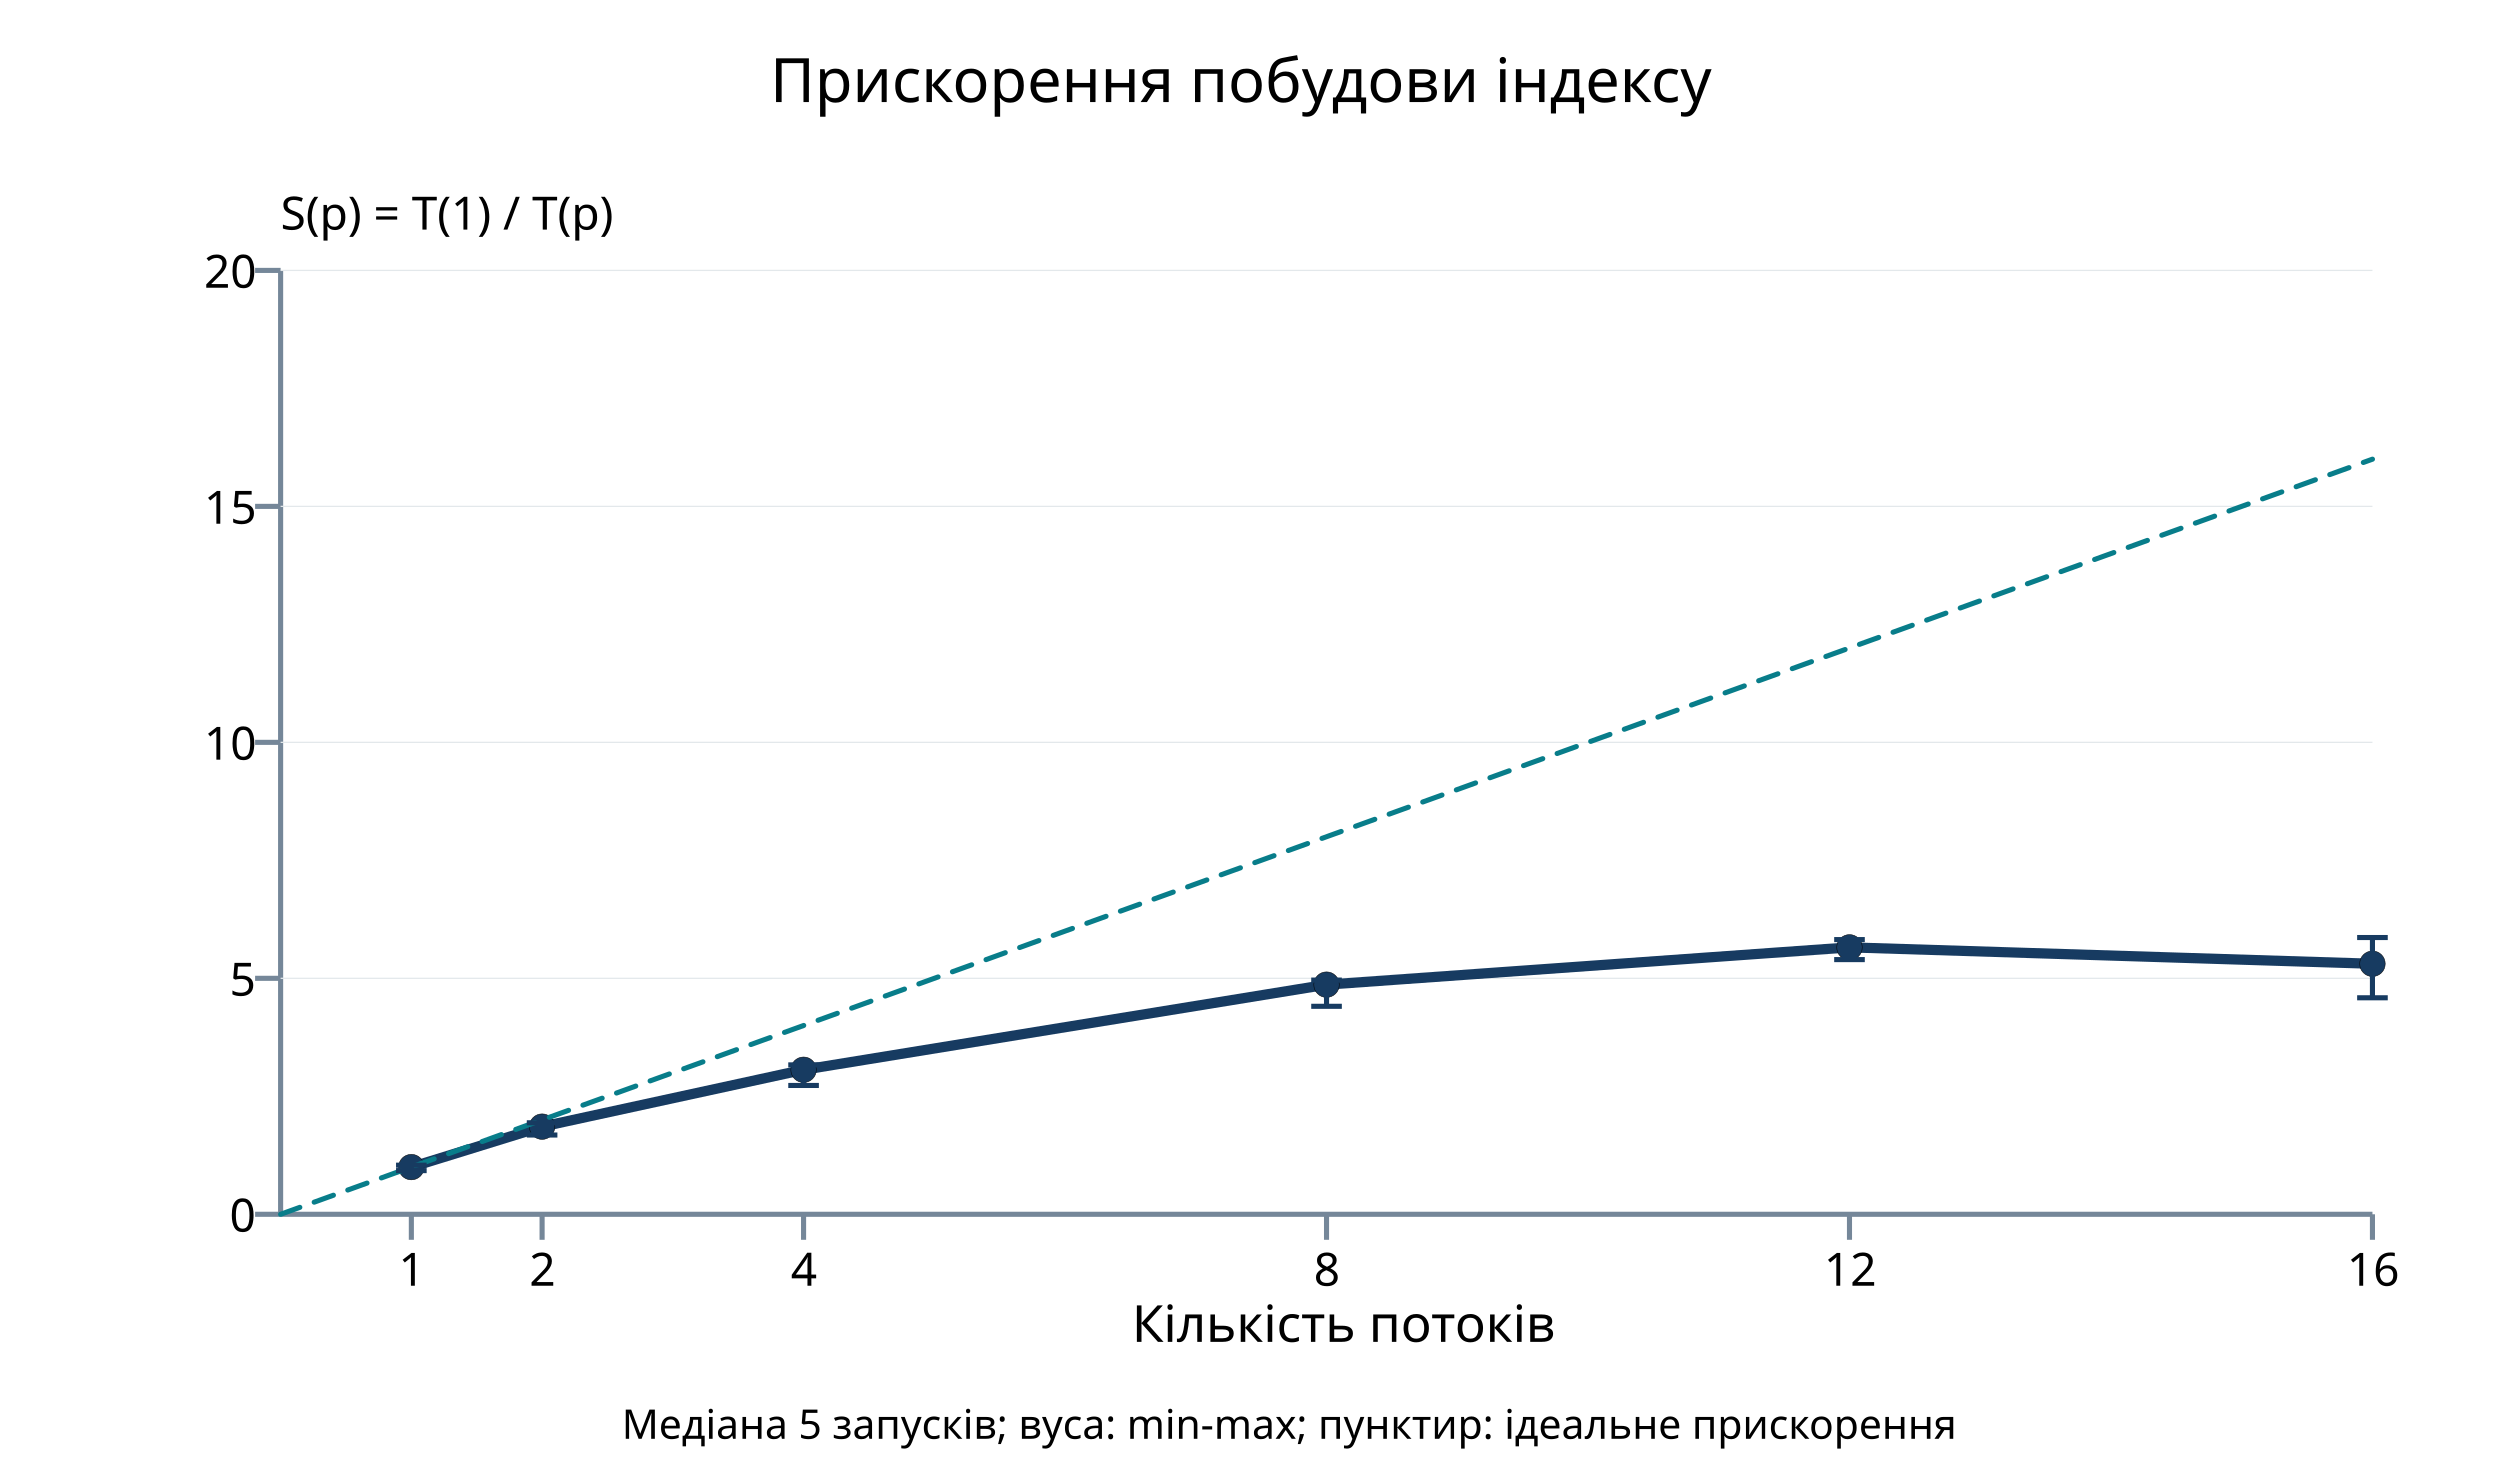
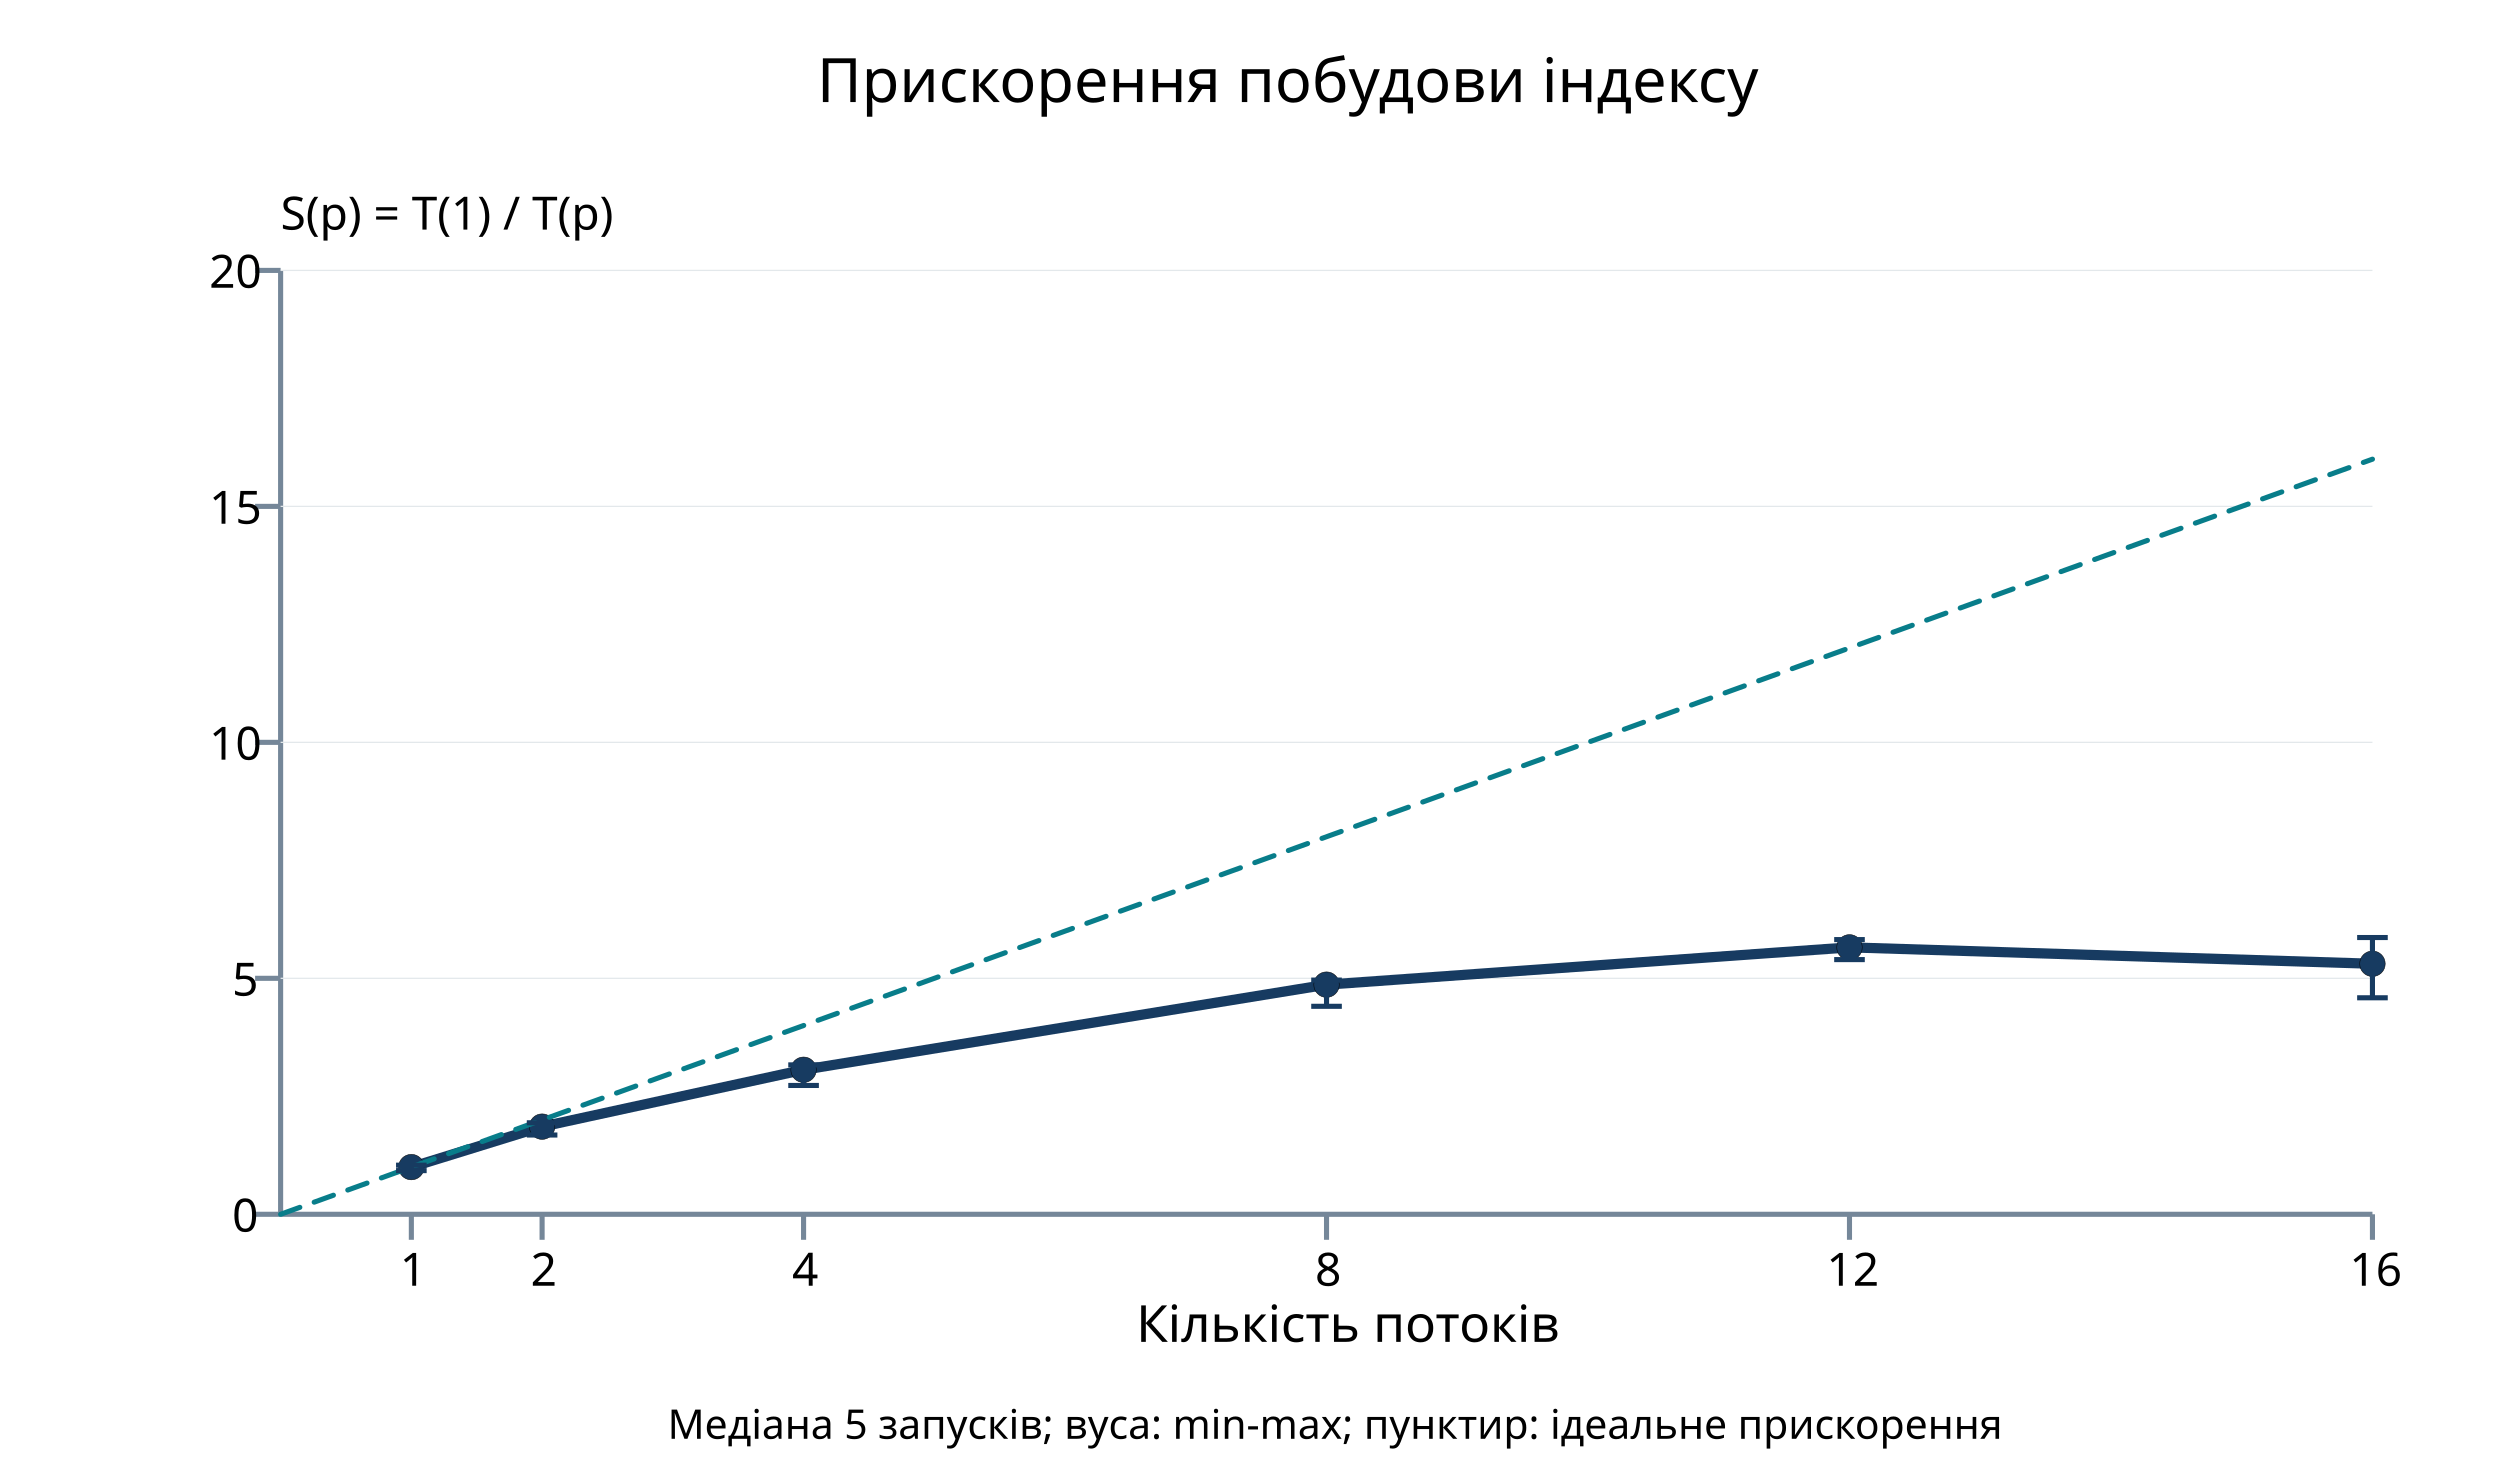
<svg xmlns="http://www.w3.org/2000/svg" width="490" height="290" preserveAspectRatio="xMinYMin meet" viewBox="0 0 490 290" version="1.0" fill-rule="evenodd">
  <clipPath id="clip">
    <rect x="0" y="0" width="490" height="290" />
  </clipPath>
  <g id="group" transform="scale(1,-1) translate(0,-290)" style="clip-path: url(#clip)">
    <g transform="">
      <g transform="">
        <g transform="">
          <g transform="">
            <path d="M 55,52 L 465,52 Z" style="stroke: rgb(46%,53%,60%); stroke-linecap: butt; stroke-width: 1;" />
          </g>
          <g transform="">
            <path d="M 80.625,52 L 80.625,47 Z" style="stroke: rgb(46%,53%,60%); stroke-linecap: butt; stroke-width: 1;" />
            <path d="M 106.25,52 L 106.25,47 Z" style="stroke: rgb(46%,53%,60%); stroke-linecap: butt; stroke-width: 1;" />
            <path d="M 157.5,52 L 157.5,47 Z" style="stroke: rgb(46%,53%,60%); stroke-linecap: butt; stroke-width: 1;" />
            <path d="M 260,52 L 260,47 Z" style="stroke: rgb(46%,53%,60%); stroke-linecap: butt; stroke-width: 1;" />
            <path d="M 362.5,52 L 362.5,47 Z" style="stroke: rgb(46%,53%,60%); stroke-linecap: butt; stroke-width: 1;" />
            <path d="M 465,52 L 465,47 Z" style="stroke: rgb(46%,53%,60%); stroke-linecap: butt; stroke-width: 1;" />
          </g>
          <g transform="">
            <g transform=" matrix(1,0,0,1,80.625,47)">
-               <text x="-2.503" y="-9.0" style="font-family: Report; font-size: 9px;fill: rgb(0%,0%,0%); stroke:none;" transform="translate(0,-18) scale(1,-1)">1</text>
+               <text x="-2.25" y="-9.0" style="font-family: Report; font-size: 9px;fill: rgb(0%,0%,0%); stroke:none;" transform="translate(0,-18) scale(1,-1)">1</text>
            </g>
            <g transform=" matrix(1,0,0,1,106.25,47)">
-               <text x="-2.503" y="-9.0" style="font-family: Report; font-size: 9px;fill: rgb(0%,0%,0%); stroke:none;" transform="translate(0,-18) scale(1,-1)">2</text>
+               <text x="-2.25" y="-9.0" style="font-family: Report; font-size: 9px;fill: rgb(0%,0%,0%); stroke:none;" transform="translate(0,-18) scale(1,-1)">2</text>
            </g>
            <g transform=" matrix(1,0,0,1,157.5,47)">
-               <text x="-2.503" y="-9.0" style="font-family: Report; font-size: 9px;fill: rgb(0%,0%,0%); stroke:none;" transform="translate(0,-18) scale(1,-1)">4</text>
+               <text x="-2.25" y="-9.0" style="font-family: Report; font-size: 9px;fill: rgb(0%,0%,0%); stroke:none;" transform="translate(0,-18) scale(1,-1)">4</text>
            </g>
            <g transform=" matrix(1,0,0,1,260,47)">
-               <text x="-2.503" y="-9.0" style="font-family: Report; font-size: 9px;fill: rgb(0%,0%,0%); stroke:none;" transform="translate(0,-18) scale(1,-1)">8</text>
+               <text x="-2.25" y="-9.0" style="font-family: Report; font-size: 9px;fill: rgb(0%,0%,0%); stroke:none;" transform="translate(0,-18) scale(1,-1)">8</text>
            </g>
            <g transform=" matrix(1,0,0,1,362.5,47)">
-               <text x="-5.005" y="-9.0" style="font-family: Report; font-size: 9px;fill: rgb(0%,0%,0%); stroke:none;" transform="translate(0,-18) scale(1,-1)">12</text>
+               <text x="-4.5" y="-9.0" style="font-family: Report; font-size: 9px;fill: rgb(0%,0%,0%); stroke:none;" transform="translate(0,-18) scale(1,-1)">12</text>
            </g>
            <g transform=" matrix(1,0,0,1,465,47)">
-               <text x="-5.005" y="-9.0" style="font-family: Report; font-size: 9px;fill: rgb(0%,0%,0%); stroke:none;" transform="translate(0,-18) scale(1,-1)">16</text>
+               <text x="-4.5" y="-9.0" style="font-family: Report; font-size: 9px;fill: rgb(0%,0%,0%); stroke:none;" transform="translate(0,-18) scale(1,-1)">16</text>
            </g>
          </g>
        </g>
        <g transform="">
          <g transform="">
            <path d="M 55,52 L 55,237 Z" style="stroke: rgb(46%,53%,60%); stroke-linecap: butt; stroke-width: 1;" />
          </g>
          <g transform="">
            <path d="M 55,52 L 50,52 Z" style="stroke: rgb(46%,53%,60%); stroke-linecap: butt; stroke-width: 1;" />
            <path d="M 55,98.25 L 50,98.25 Z" style="stroke: rgb(46%,53%,60%); stroke-linecap: butt; stroke-width: 1;" />
            <path d="M 55,144.5 L 50,144.5 Z" style="stroke: rgb(46%,53%,60%); stroke-linecap: butt; stroke-width: 1;" />
            <path d="M 55,190.75 L 50,190.75 Z" style="stroke: rgb(46%,53%,60%); stroke-linecap: butt; stroke-width: 1;" />
            <path d="M 55,237 L 50,237 Z" style="stroke: rgb(46%,53%,60%); stroke-linecap: butt; stroke-width: 1;" />
          </g>
          <g transform="">
            <g transform=" matrix(1,0,0,1,50,52)">
-               <text x="-5.005" y="-3.6" style="font-family: Report; font-size: 9px;fill: rgb(0%,0%,0%); stroke:none;" transform="translate(0,-7) scale(1,-1)">0</text>
+               <text x="-4.5" y="-3.6" style="font-family: Report; font-size: 9px;fill: rgb(0%,0%,0%); stroke:none;" transform="translate(0,-7) scale(1,-1)">0</text>
            </g>
            <g transform=" matrix(1,0,0,1,50,98.25)">
-               <text x="-5.005" y="-3.6" style="font-family: Report; font-size: 9px;fill: rgb(0%,0%,0%); stroke:none;" transform="translate(0,-7) scale(1,-1)">5</text>
+               <text x="-4.5" y="-3.6" style="font-family: Report; font-size: 9px;fill: rgb(0%,0%,0%); stroke:none;" transform="translate(0,-7) scale(1,-1)">5</text>
            </g>
            <g transform=" matrix(1,0,0,1,50,144.5)">
-               <text x="-10.011" y="-3.6" style="font-family: Report; font-size: 9px;fill: rgb(0%,0%,0%); stroke:none;" transform="translate(0,-7) scale(1,-1)">10</text>
+               <text x="-9" y="-3.6" style="font-family: Report; font-size: 9px;fill: rgb(0%,0%,0%); stroke:none;" transform="translate(0,-7) scale(1,-1)">10</text>
            </g>
            <g transform=" matrix(1,0,0,1,50,190.75)">
-               <text x="-10.011" y="-3.6" style="font-family: Report; font-size: 9px;fill: rgb(0%,0%,0%); stroke:none;" transform="translate(0,-7) scale(1,-1)">15</text>
+               <text x="-9" y="-3.6" style="font-family: Report; font-size: 9px;fill: rgb(0%,0%,0%); stroke:none;" transform="translate(0,-7) scale(1,-1)">15</text>
            </g>
            <g transform=" matrix(1,0,0,1,50,237)">
-               <text x="-10.011" y="-3.6" style="font-family: Report; font-size: 9px;fill: rgb(0%,0%,0%); stroke:none;" transform="translate(0,-7) scale(1,-1)">20</text>
+               <text x="-9" y="-3.6" style="font-family: Report; font-size: 9px;fill: rgb(0%,0%,0%); stroke:none;" transform="translate(0,-7) scale(1,-1)">20</text>
            </g>
          </g>
        </g>
        <path d="M 55,98.25 L 465,98.25 Z" style="stroke: rgb(89%,91%,92%); stroke-linecap: butt; stroke-width: 0.25;" />
        <path d="M 55,144.5 L 465,144.5 Z" style="stroke: rgb(89%,91%,92%); stroke-linecap: butt; stroke-width: 0.25;" />
        <path d="M 55,190.75 L 465,190.75 Z" style="stroke: rgb(89%,91%,92%); stroke-linecap: butt; stroke-width: 0.25;" />
        <path d="M 55,237 L 465,237 Z" style="stroke: rgb(89%,91%,92%); stroke-linecap: butt; stroke-width: 0.25;" />
        <g transform="">
          <polyline points="80.625 61.25, 106.25 69.179, 157.5 80.328, 260 97.01, 362.5 104.318, 465 101.103" style="stroke: rgb(9%,23%,38%); stroke-linecap: round; stroke-width: 2; fill: None; fill-rule: evenodd;" />
          <circle cx="80.625" cy="61.25" r="2.5" style="stroke: rgb(0%,0%,0%); stroke-linecap: butt; stroke-width: 0.1; fill: rgb(9%,23%,38%); fill-rule: evenodd;" />
          <circle cx="106.25" cy="69.179" r="2.5" style="stroke: rgb(0%,0%,0%); stroke-linecap: butt; stroke-width: 0.1; fill: rgb(9%,23%,38%); fill-rule: evenodd;" />
          <circle cx="157.5" cy="80.328" r="2.5" style="stroke: rgb(0%,0%,0%); stroke-linecap: butt; stroke-width: 0.1; fill: rgb(9%,23%,38%); fill-rule: evenodd;" />
          <circle cx="260.0" cy="97.01" r="2.5" style="stroke: rgb(0%,0%,0%); stroke-linecap: butt; stroke-width: 0.1; fill: rgb(9%,23%,38%); fill-rule: evenodd;" />
          <circle cx="362.5" cy="104.318" r="2.5" style="stroke: rgb(0%,0%,0%); stroke-linecap: butt; stroke-width: 0.1; fill: rgb(9%,23%,38%); fill-rule: evenodd;" />
          <circle cx="465.0" cy="101.103" r="2.5" style="stroke: rgb(0%,0%,0%); stroke-linecap: butt; stroke-width: 0.1; fill: rgb(9%,23%,38%); fill-rule: evenodd;" />
          <polyline points="55 52, 465 200" style="stroke: rgb(3%,49%,54%); stroke-linecap: round; stroke-width: 1; fill: None; fill-rule: evenodd; stroke-dasharray: 4, 3;" />
        </g>
      </g>
      <path d="M 80.625,60.559 L 80.625,61.625 Z" style="stroke: rgb(9%,23%,38%); stroke-linecap: butt; stroke-width: 1;" />
      <path d="M 77.625,60.559 L 83.625,60.559 Z" style="stroke: rgb(9%,23%,38%); stroke-linecap: butt; stroke-width: 1;" />
      <path d="M 77.625,61.625 L 83.625,61.625 Z" style="stroke: rgb(9%,23%,38%); stroke-linecap: butt; stroke-width: 1;" />
      <path d="M 106.25,67.537 L 106.25,69.932 Z" style="stroke: rgb(9%,23%,38%); stroke-linecap: butt; stroke-width: 1;" />
      <path d="M 103.25,67.537 L 109.25,67.537 Z" style="stroke: rgb(9%,23%,38%); stroke-linecap: butt; stroke-width: 1;" />
      <path d="M 103.25,69.932 L 109.25,69.932 Z" style="stroke: rgb(9%,23%,38%); stroke-linecap: butt; stroke-width: 1;" />
      <path d="M 157.5,77.25 L 157.5,81.282 Z" style="stroke: rgb(9%,23%,38%); stroke-linecap: butt; stroke-width: 1;" />
      <path d="M 154.5,77.25 L 160.5,77.25 Z" style="stroke: rgb(9%,23%,38%); stroke-linecap: butt; stroke-width: 1;" />
      <path d="M 154.5,81.282 L 160.5,81.282 Z" style="stroke: rgb(9%,23%,38%); stroke-linecap: butt; stroke-width: 1;" />
      <path d="M 260,92.765 L 260,97.897 Z" style="stroke: rgb(9%,23%,38%); stroke-linecap: butt; stroke-width: 1;" />
      <path d="M 257,92.765 L 263,92.765 Z" style="stroke: rgb(9%,23%,38%); stroke-linecap: butt; stroke-width: 1;" />
      <path d="M 257,97.897 L 263,97.897 Z" style="stroke: rgb(9%,23%,38%); stroke-linecap: butt; stroke-width: 1;" />
      <path d="M 362.5,101.918 L 362.5,105.84 Z" style="stroke: rgb(9%,23%,38%); stroke-linecap: butt; stroke-width: 1;" />
      <path d="M 359.5,101.918 L 365.5,101.918 Z" style="stroke: rgb(9%,23%,38%); stroke-linecap: butt; stroke-width: 1;" />
      <path d="M 359.5,105.84 L 365.5,105.84 Z" style="stroke: rgb(9%,23%,38%); stroke-linecap: butt; stroke-width: 1;" />
      <path d="M 465,94.434 L 465,106.244 Z" style="stroke: rgb(9%,23%,38%); stroke-linecap: butt; stroke-width: 1;" />
      <path d="M 462,94.434 L 468,94.434 Z" style="stroke: rgb(9%,23%,38%); stroke-linecap: butt; stroke-width: 1;" />
      <path d="M 462,106.244 L 468,106.244 Z" style="stroke: rgb(9%,23%,38%); stroke-linecap: butt; stroke-width: 1;" />
-       <text x="150.948" y="270" style="font-family: Report-Bold; font-size: 12px;fill: rgb(0%,0%,0%); stroke:none;" transform="translate(0,540) scale(1,-1)">Прискорення побудови індексу</text>
+       <text x="160.127" y="270" style="font-family: Report-Bold; font-size: 12px;fill: rgb(0%,0%,0%); stroke:none;" transform="translate(0,540) scale(1,-1)">Прискорення побудови індексу</text>
      <text x="55" y="245" style="font-family: Report; font-size: 9px;fill: rgb(0%,0%,0%); stroke:none;" transform="translate(0,490) scale(1,-1)">S(p) = T(1) / T(p)</text>
-       <text x="221.858" y="27" style="font-family: Report; font-size: 10px;fill: rgb(0%,0%,0%); stroke:none;" transform="translate(0,54) scale(1,-1)">Кількість потоків</text>
-       <text x="121.869" y="8" style="font-family: Report; font-size: 8px;fill: rgb(0%,0%,0%); stroke:none;" transform="translate(0,16) scale(1,-1)">Медіана 5 запусків; вуса: min-max; пунктир: ідеальне прискорення</text>
+       <text x="222.708" y="27" style="font-family: Report; font-size: 10px;fill: rgb(0%,0%,0%); stroke:none;" transform="translate(0,54) scale(1,-1)">Кількість потоків</text>
+       <text x="130.846" y="8" style="font-family: Report; font-size: 8px;fill: rgb(0%,0%,0%); stroke:none;" transform="translate(0,16) scale(1,-1)">Медіана 5 запусків; вуса: min-max; пунктир: ідеальне прискорення</text>
    </g>
  </g>
</svg>
